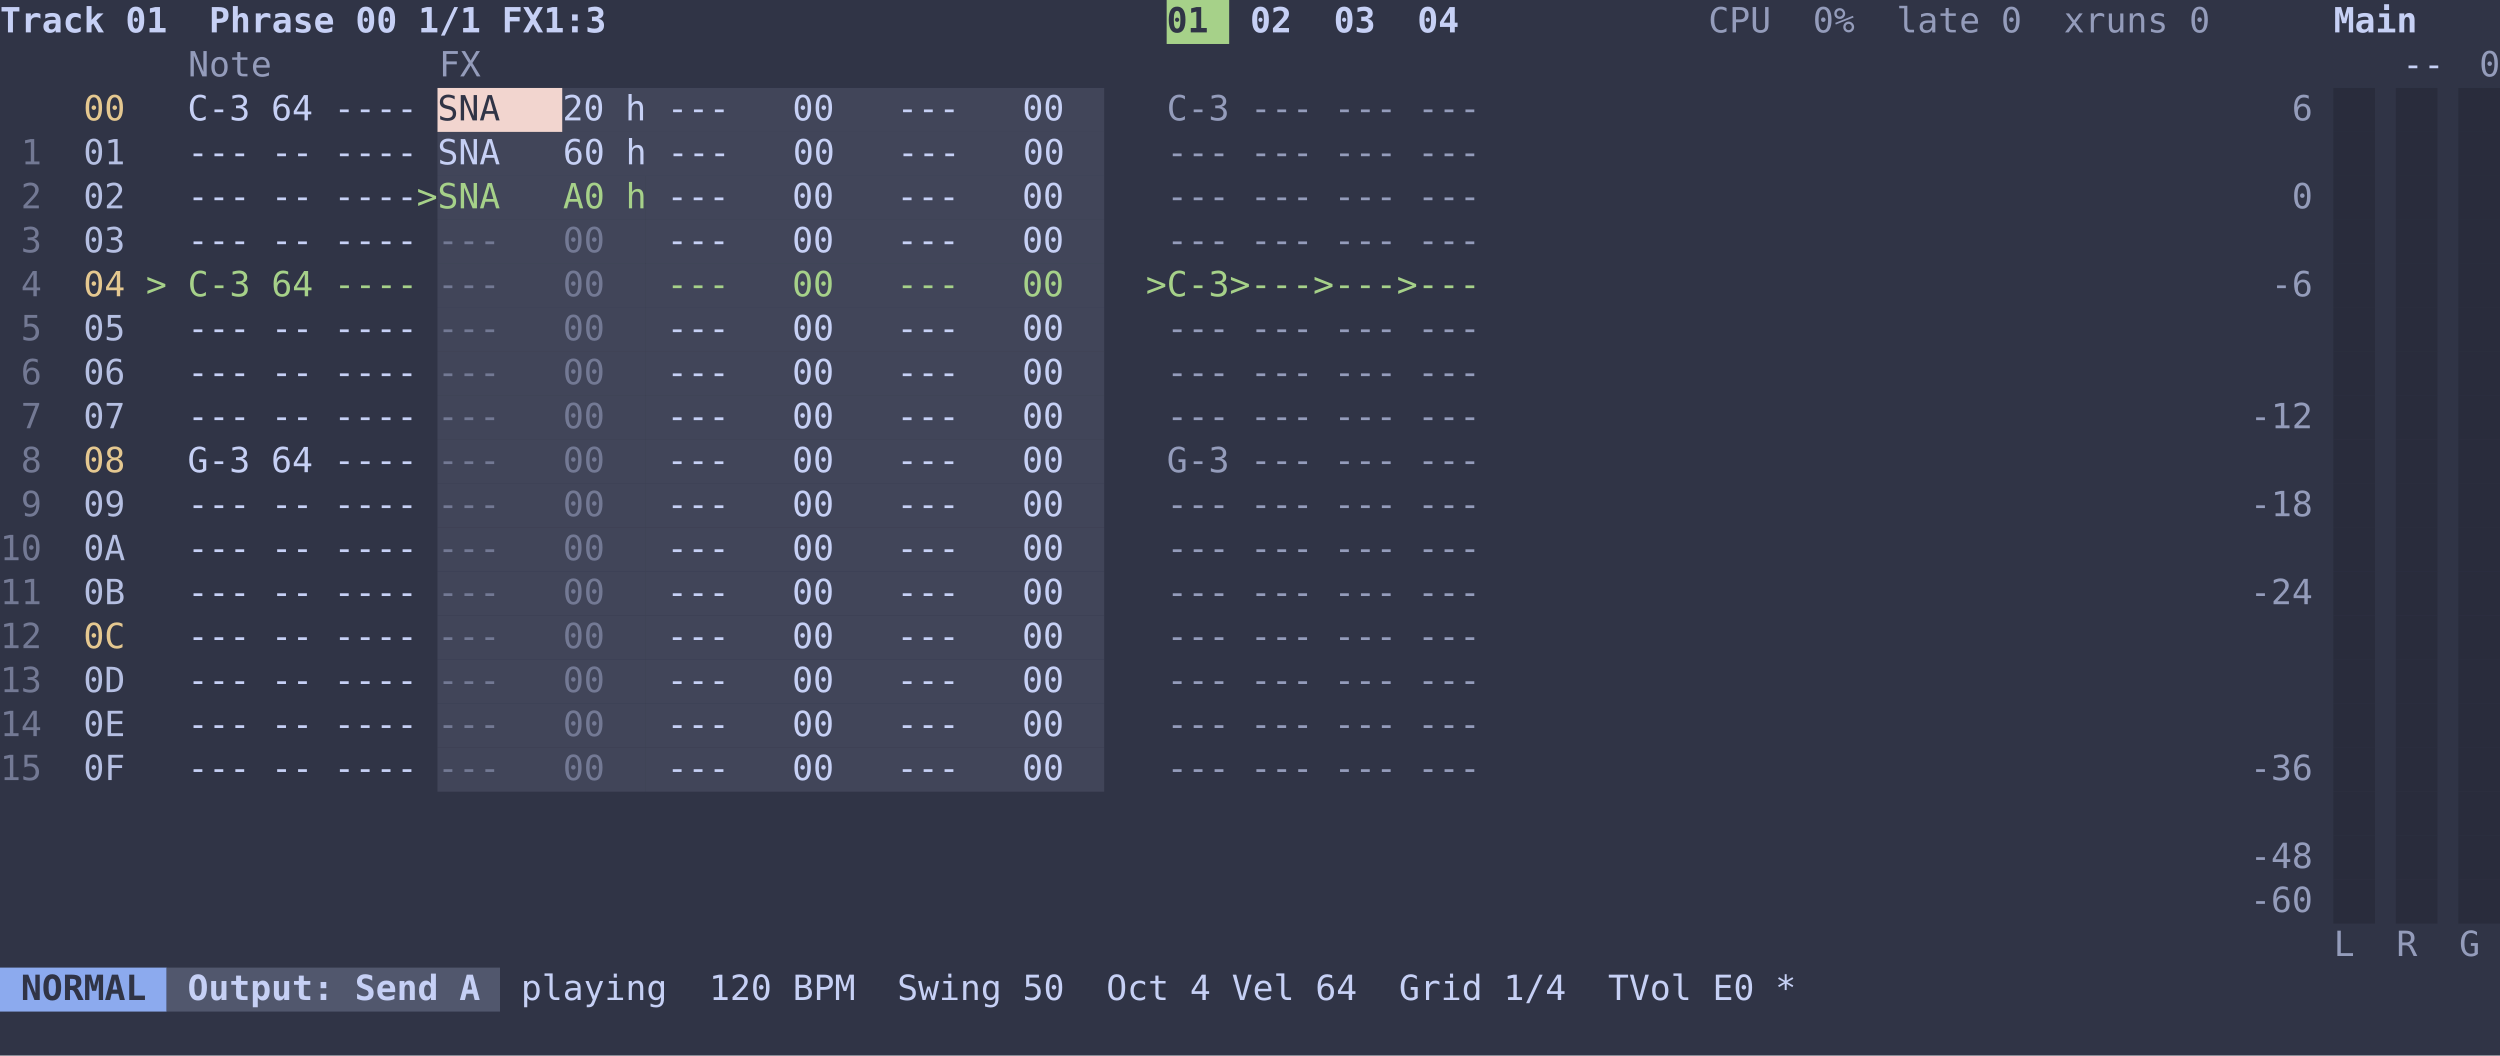
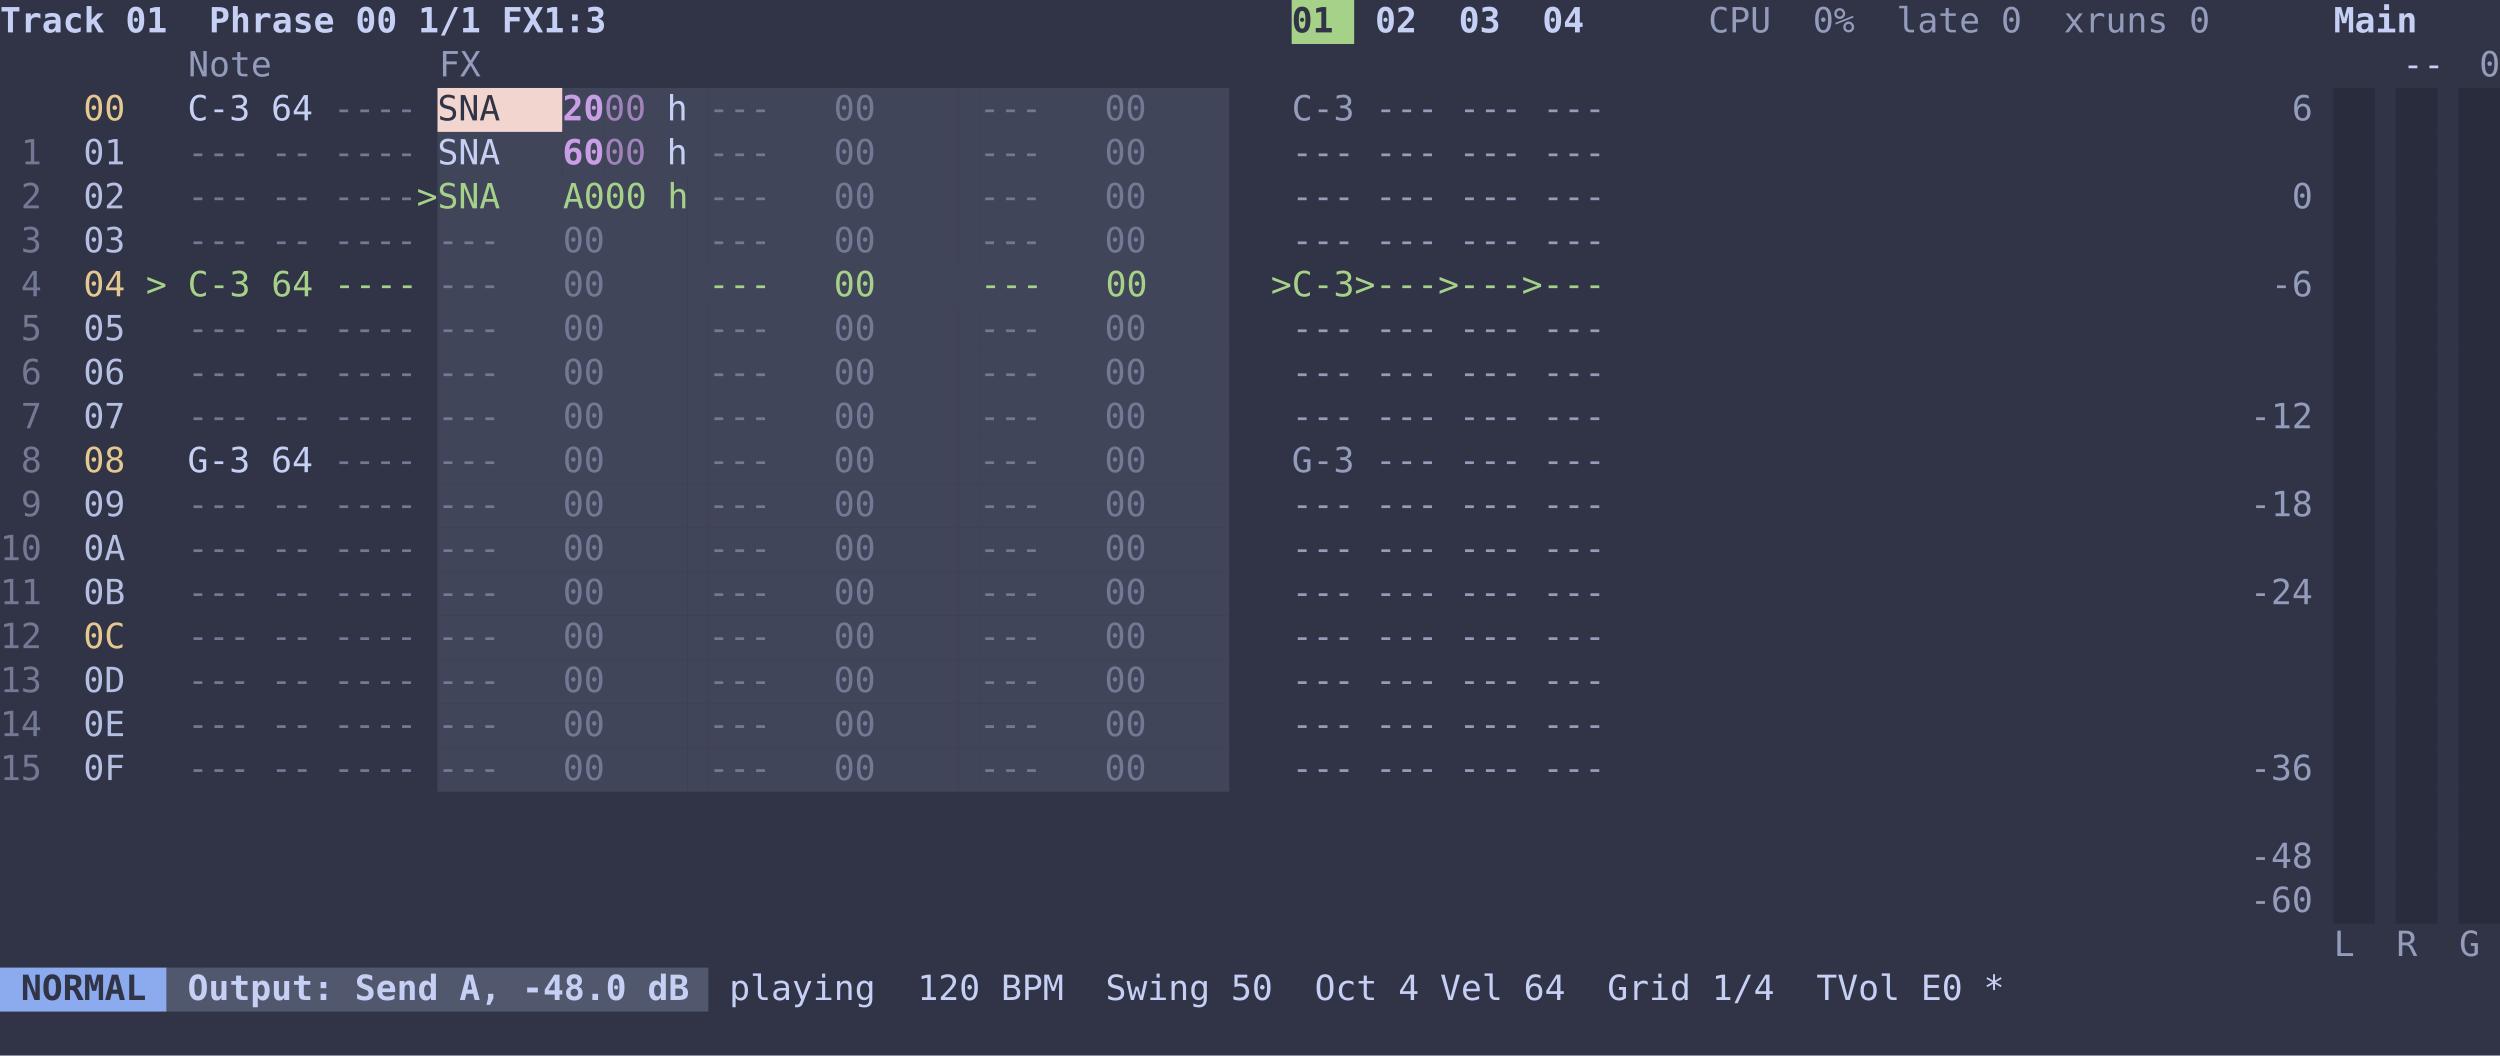
<svg xmlns="http://www.w3.org/2000/svg" viewBox="0 0 1080 456" width="1080" height="456" font-family="'JetBrains Mono', 'SF Mono', Menlo, Consolas, monospace" font-size="15">
  <rect width="100%" height="100%" fill="#303446" />
-   <text x="0" y="14" fill="#c6d0f5" font-weight="bold" textLength="495" lengthAdjust="spacingAndGlyphs" xml:space="preserve">Track 01  Phrase 00 1/1 FX1:3                          </text>
-   <rect x="504" y="0" width="27" height="19" fill="#a6d189" />
-   <text x="504" y="14" fill="#303446" font-weight="bold" textLength="27" lengthAdjust="spacingAndGlyphs" xml:space="preserve">01 </text>
-   <text x="531" y="14" fill="#c6d0f5" font-weight="bold" textLength="108" lengthAdjust="spacingAndGlyphs" xml:space="preserve"> 02  03  04 </text>
+   <text x="0" y="14" fill="#c6d0f5" font-weight="bold" textLength="549" lengthAdjust="spacingAndGlyphs" xml:space="preserve">Track 01  Phrase 00 1/1 FX1:3                                </text>
+   <rect x="558" y="0" width="27" height="19" fill="#a6d189" />
+   <text x="558" y="14" fill="#303446" font-weight="bold" textLength="27" lengthAdjust="spacingAndGlyphs" xml:space="preserve">01 </text>
+   <text x="585" y="14" fill="#c6d0f5" font-weight="bold" textLength="108" lengthAdjust="spacingAndGlyphs" xml:space="preserve"> 02  03  04 </text>
  <text x="738" y="14" fill="#949cbb" textLength="225" lengthAdjust="spacingAndGlyphs" xml:space="preserve">CPU  0%  late 0  xruns 0 </text>
  <text x="963" y="14" fill="#c6d0f5" font-weight="bold" textLength="81" lengthAdjust="spacingAndGlyphs" xml:space="preserve">     Main</text>
  <text x="0" y="33" fill="#949cbb" textLength="207" lengthAdjust="spacingAndGlyphs" xml:space="preserve">         Note        FX</text>
  <text x="207" y="33" fill="#c6d0f5" textLength="855" lengthAdjust="spacingAndGlyphs" xml:space="preserve">                                                                                            -- </text>
  <text x="1062" y="33" fill="#949cbb" textLength="18" lengthAdjust="spacingAndGlyphs" xml:space="preserve"> 0</text>
  <text x="27" y="52" fill="#e5c890" textLength="27" lengthAdjust="spacingAndGlyphs" xml:space="preserve"> 00</text>
-   <text x="81" y="52" fill="#c6d0f5" textLength="108" lengthAdjust="spacingAndGlyphs" xml:space="preserve">C-3 64 ---- </text>
+   <text x="81" y="52" fill="#c6d0f5" textLength="63" lengthAdjust="spacingAndGlyphs" xml:space="preserve">C-3 64 </text>
+   <text x="144" y="52" fill="#737994" textLength="36" lengthAdjust="spacingAndGlyphs" xml:space="preserve">----</text>
  <rect x="189" y="38" width="54" height="19" fill="#f2d5cf" />
  <text x="189" y="52" fill="#303446" textLength="54" lengthAdjust="spacingAndGlyphs" xml:space="preserve">SNA   </text>
-   <rect x="243" y="38" width="234" height="19" fill="#414559" />
-   <text x="243" y="52" fill="#c6d0f5" textLength="234" lengthAdjust="spacingAndGlyphs" xml:space="preserve">20 h ---   00   ---   00  </text>
-   <text x="495" y="52" fill="#949cbb" textLength="144" lengthAdjust="spacingAndGlyphs" xml:space="preserve"> C-3 --- --- ---</text>
+   <rect x="243" y="38" width="18" height="19" fill="#414559" />
+   <text x="243" y="52" fill="#ca9ee6" font-weight="bold" textLength="18" lengthAdjust="spacingAndGlyphs" xml:space="preserve">20</text>
+   <rect x="261" y="38" width="18" height="19" fill="#414559" />
+   <text x="261" y="52" fill="#a083bb" textLength="18" lengthAdjust="spacingAndGlyphs" xml:space="preserve">00</text>
+   <rect x="279" y="38" width="27" height="19" fill="#414559" />
+   <text x="279" y="52" fill="#c6d0f5" textLength="27" lengthAdjust="spacingAndGlyphs" xml:space="preserve"> h </text>
+   <rect x="306" y="38" width="108" height="19" fill="#414559" />
+   <text x="306" y="52" fill="#737994" textLength="108" lengthAdjust="spacingAndGlyphs" xml:space="preserve">---   00    </text>
+   <rect x="414" y="38" width="9" height="19" fill="#414559" />
+   <rect x="423" y="38" width="108" height="19" fill="#414559" />
+   <text x="423" y="52" fill="#737994" textLength="108" lengthAdjust="spacingAndGlyphs" xml:space="preserve">---   00    </text>
+   <text x="549" y="52" fill="#949cbb" textLength="144" lengthAdjust="spacingAndGlyphs" xml:space="preserve"> C-3 --- --- ---</text>
  <text x="963" y="52" fill="#949cbb" textLength="45" lengthAdjust="spacingAndGlyphs" xml:space="preserve">   6 </text>
  <rect x="1008" y="38" width="18" height="19" fill="#292c3c" />
  <rect x="1035" y="38" width="18" height="19" fill="#292c3c" />
  <rect x="1062" y="38" width="18" height="19" fill="#292c3c" />
  <text x="0" y="71" fill="#737994" textLength="27" lengthAdjust="spacingAndGlyphs" xml:space="preserve"> 1 </text>
  <text x="27" y="71" fill="#b5bfe2" textLength="27" lengthAdjust="spacingAndGlyphs" xml:space="preserve"> 01</text>
-   <text x="81" y="71" fill="#c6d0f5" textLength="108" lengthAdjust="spacingAndGlyphs" xml:space="preserve">--- -- ---- </text>
-   <rect x="189" y="57" width="288" height="19" fill="#414559" />
-   <text x="189" y="71" fill="#c6d0f5" textLength="288" lengthAdjust="spacingAndGlyphs" xml:space="preserve">SNA   60 h ---   00   ---   00  </text>
-   <text x="495" y="71" fill="#949cbb" textLength="144" lengthAdjust="spacingAndGlyphs" xml:space="preserve"> --- --- --- ---</text>
+   <text x="81" y="71" fill="#737994" textLength="27" lengthAdjust="spacingAndGlyphs" xml:space="preserve">---</text>
+   <text x="117" y="71" fill="#737994" textLength="18" lengthAdjust="spacingAndGlyphs" xml:space="preserve">--</text>
+   <text x="144" y="71" fill="#737994" textLength="36" lengthAdjust="spacingAndGlyphs" xml:space="preserve">----</text>
+   <rect x="189" y="57" width="54" height="19" fill="#414559" />
+   <text x="189" y="71" fill="#c6d0f5" textLength="54" lengthAdjust="spacingAndGlyphs" xml:space="preserve">SNA   </text>
+   <rect x="243" y="57" width="18" height="19" fill="#414559" />
+   <text x="243" y="71" fill="#ca9ee6" font-weight="bold" textLength="18" lengthAdjust="spacingAndGlyphs" xml:space="preserve">60</text>
+   <rect x="261" y="57" width="18" height="19" fill="#414559" />
+   <text x="261" y="71" fill="#a083bb" textLength="18" lengthAdjust="spacingAndGlyphs" xml:space="preserve">00</text>
+   <rect x="279" y="57" width="27" height="19" fill="#414559" />
+   <text x="279" y="71" fill="#c6d0f5" textLength="27" lengthAdjust="spacingAndGlyphs" xml:space="preserve"> h </text>
+   <rect x="306" y="57" width="108" height="19" fill="#414559" />
+   <text x="306" y="71" fill="#737994" textLength="108" lengthAdjust="spacingAndGlyphs" xml:space="preserve">---   00    </text>
+   <rect x="414" y="57" width="9" height="19" fill="#414559" />
+   <rect x="423" y="57" width="108" height="19" fill="#414559" />
+   <text x="423" y="71" fill="#737994" textLength="108" lengthAdjust="spacingAndGlyphs" xml:space="preserve">---   00    </text>
+   <text x="549" y="71" fill="#949cbb" textLength="144" lengthAdjust="spacingAndGlyphs" xml:space="preserve"> --- --- --- ---</text>
  <rect x="1008" y="57" width="18" height="19" fill="#292c3c" />
  <rect x="1035" y="57" width="18" height="19" fill="#292c3c" />
  <rect x="1062" y="57" width="18" height="19" fill="#292c3c" />
  <text x="0" y="90" fill="#737994" textLength="27" lengthAdjust="spacingAndGlyphs" xml:space="preserve"> 2 </text>
  <text x="27" y="90" fill="#b5bfe2" textLength="27" lengthAdjust="spacingAndGlyphs" xml:space="preserve"> 02</text>
-   <text x="81" y="90" fill="#c6d0f5" textLength="99" lengthAdjust="spacingAndGlyphs" xml:space="preserve">--- -- ----</text>
+   <text x="81" y="90" fill="#737994" textLength="27" lengthAdjust="spacingAndGlyphs" xml:space="preserve">---</text>
+   <text x="117" y="90" fill="#737994" textLength="18" lengthAdjust="spacingAndGlyphs" xml:space="preserve">--</text>
+   <text x="144" y="90" fill="#737994" textLength="36" lengthAdjust="spacingAndGlyphs" xml:space="preserve">----</text>
  <text x="180" y="90" fill="#a6d189" textLength="9" lengthAdjust="spacingAndGlyphs" xml:space="preserve">&gt;</text>
-   <rect x="189" y="76" width="90" height="19" fill="#414559" />
-   <text x="189" y="90" fill="#a6d189" textLength="90" lengthAdjust="spacingAndGlyphs" xml:space="preserve">SNA   A0 h</text>
-   <rect x="279" y="76" width="198" height="19" fill="#414559" />
-   <text x="279" y="90" fill="#c6d0f5" textLength="198" lengthAdjust="spacingAndGlyphs" xml:space="preserve"> ---   00   ---   00  </text>
-   <text x="495" y="90" fill="#949cbb" textLength="144" lengthAdjust="spacingAndGlyphs" xml:space="preserve"> --- --- --- ---</text>
+   <rect x="189" y="76" width="108" height="19" fill="#414559" />
+   <text x="189" y="90" fill="#a6d189" textLength="108" lengthAdjust="spacingAndGlyphs" xml:space="preserve">SNA   A000 h</text>
+   <rect x="297" y="76" width="9" height="19" fill="#414559" />
+   <rect x="306" y="76" width="108" height="19" fill="#414559" />
+   <text x="306" y="90" fill="#737994" textLength="108" lengthAdjust="spacingAndGlyphs" xml:space="preserve">---   00    </text>
+   <rect x="414" y="76" width="9" height="19" fill="#414559" />
+   <rect x="423" y="76" width="108" height="19" fill="#414559" />
+   <text x="423" y="90" fill="#737994" textLength="108" lengthAdjust="spacingAndGlyphs" xml:space="preserve">---   00    </text>
+   <text x="549" y="90" fill="#949cbb" textLength="144" lengthAdjust="spacingAndGlyphs" xml:space="preserve"> --- --- --- ---</text>
  <text x="963" y="90" fill="#949cbb" textLength="45" lengthAdjust="spacingAndGlyphs" xml:space="preserve">   0 </text>
  <rect x="1008" y="76" width="18" height="19" fill="#292c3c" />
  <rect x="1035" y="76" width="18" height="19" fill="#292c3c" />
  <rect x="1062" y="76" width="18" height="19" fill="#292c3c" />
  <text x="0" y="109" fill="#737994" textLength="27" lengthAdjust="spacingAndGlyphs" xml:space="preserve"> 3 </text>
  <text x="27" y="109" fill="#b5bfe2" textLength="27" lengthAdjust="spacingAndGlyphs" xml:space="preserve"> 03</text>
-   <text x="81" y="109" fill="#c6d0f5" textLength="99" lengthAdjust="spacingAndGlyphs" xml:space="preserve">--- -- ----</text>
-   <rect x="189" y="95" width="90" height="19" fill="#414559" />
-   <text x="189" y="109" fill="#737994" textLength="90" lengthAdjust="spacingAndGlyphs" xml:space="preserve">---   00  </text>
-   <rect x="279" y="95" width="198" height="19" fill="#414559" />
-   <text x="279" y="109" fill="#c6d0f5" textLength="198" lengthAdjust="spacingAndGlyphs" xml:space="preserve"> ---   00   ---   00  </text>
-   <text x="495" y="109" fill="#949cbb" textLength="144" lengthAdjust="spacingAndGlyphs" xml:space="preserve"> --- --- --- ---</text>
+   <text x="81" y="109" fill="#737994" textLength="27" lengthAdjust="spacingAndGlyphs" xml:space="preserve">---</text>
+   <text x="117" y="109" fill="#737994" textLength="18" lengthAdjust="spacingAndGlyphs" xml:space="preserve">--</text>
+   <text x="144" y="109" fill="#737994" textLength="45" lengthAdjust="spacingAndGlyphs" xml:space="preserve">---- </text>
+   <rect x="189" y="95" width="108" height="19" fill="#414559" />
+   <text x="189" y="109" fill="#737994" textLength="108" lengthAdjust="spacingAndGlyphs" xml:space="preserve">---   00    </text>
+   <rect x="297" y="95" width="9" height="19" fill="#414559" />
+   <rect x="306" y="95" width="108" height="19" fill="#414559" />
+   <text x="306" y="109" fill="#737994" textLength="108" lengthAdjust="spacingAndGlyphs" xml:space="preserve">---   00    </text>
+   <rect x="414" y="95" width="9" height="19" fill="#414559" />
+   <rect x="423" y="95" width="108" height="19" fill="#414559" />
+   <text x="423" y="109" fill="#737994" textLength="108" lengthAdjust="spacingAndGlyphs" xml:space="preserve">---   00    </text>
+   <text x="549" y="109" fill="#949cbb" textLength="144" lengthAdjust="spacingAndGlyphs" xml:space="preserve"> --- --- --- ---</text>
  <rect x="1008" y="95" width="18" height="19" fill="#292c3c" />
  <rect x="1035" y="95" width="18" height="19" fill="#292c3c" />
  <rect x="1062" y="95" width="18" height="19" fill="#292c3c" />
  <text x="0" y="128" fill="#737994" textLength="27" lengthAdjust="spacingAndGlyphs" xml:space="preserve"> 4 </text>
  <text x="27" y="128" fill="#e5c890" textLength="27" lengthAdjust="spacingAndGlyphs" xml:space="preserve"> 04</text>
  <text x="54" y="128" fill="#a6d189" textLength="126" lengthAdjust="spacingAndGlyphs" xml:space="preserve"> &gt; C-3 64 ----</text>
-   <rect x="189" y="114" width="90" height="19" fill="#414559" />
-   <text x="189" y="128" fill="#737994" textLength="90" lengthAdjust="spacingAndGlyphs" xml:space="preserve">---   00  </text>
-   <rect x="279" y="114" width="198" height="19" fill="#414559" />
-   <text x="279" y="128" fill="#a6d189" textLength="198" lengthAdjust="spacingAndGlyphs" xml:space="preserve"> ---   00   ---   00  </text>
-   <text x="495" y="128" fill="#a6d189" textLength="144" lengthAdjust="spacingAndGlyphs" xml:space="preserve">&gt;C-3&gt;---&gt;---&gt;---</text>
+   <rect x="189" y="114" width="108" height="19" fill="#414559" />
+   <text x="189" y="128" fill="#737994" textLength="108" lengthAdjust="spacingAndGlyphs" xml:space="preserve">---   00    </text>
+   <rect x="297" y="114" width="234" height="19" fill="#414559" />
+   <text x="297" y="128" fill="#a6d189" textLength="234" lengthAdjust="spacingAndGlyphs" xml:space="preserve"> ---   00     ---   00    </text>
+   <text x="549" y="128" fill="#a6d189" textLength="144" lengthAdjust="spacingAndGlyphs" xml:space="preserve">&gt;C-3&gt;---&gt;---&gt;---</text>
  <text x="963" y="128" fill="#949cbb" textLength="45" lengthAdjust="spacingAndGlyphs" xml:space="preserve">  -6 </text>
  <rect x="1008" y="114" width="18" height="19" fill="#292c3c" />
  <rect x="1035" y="114" width="18" height="19" fill="#292c3c" />
  <rect x="1062" y="114" width="18" height="19" fill="#292c3c" />
  <text x="0" y="147" fill="#737994" textLength="27" lengthAdjust="spacingAndGlyphs" xml:space="preserve"> 5 </text>
  <text x="27" y="147" fill="#b5bfe2" textLength="27" lengthAdjust="spacingAndGlyphs" xml:space="preserve"> 05</text>
-   <text x="81" y="147" fill="#c6d0f5" textLength="99" lengthAdjust="spacingAndGlyphs" xml:space="preserve">--- -- ----</text>
-   <rect x="189" y="133" width="90" height="19" fill="#414559" />
-   <text x="189" y="147" fill="#737994" textLength="90" lengthAdjust="spacingAndGlyphs" xml:space="preserve">---   00  </text>
-   <rect x="279" y="133" width="198" height="19" fill="#414559" />
-   <text x="279" y="147" fill="#c6d0f5" textLength="198" lengthAdjust="spacingAndGlyphs" xml:space="preserve"> ---   00   ---   00  </text>
-   <text x="495" y="147" fill="#949cbb" textLength="144" lengthAdjust="spacingAndGlyphs" xml:space="preserve"> --- --- --- ---</text>
+   <text x="81" y="147" fill="#737994" textLength="27" lengthAdjust="spacingAndGlyphs" xml:space="preserve">---</text>
+   <text x="117" y="147" fill="#737994" textLength="18" lengthAdjust="spacingAndGlyphs" xml:space="preserve">--</text>
+   <text x="144" y="147" fill="#737994" textLength="45" lengthAdjust="spacingAndGlyphs" xml:space="preserve">---- </text>
+   <rect x="189" y="133" width="108" height="19" fill="#414559" />
+   <text x="189" y="147" fill="#737994" textLength="108" lengthAdjust="spacingAndGlyphs" xml:space="preserve">---   00    </text>
+   <rect x="297" y="133" width="9" height="19" fill="#414559" />
+   <rect x="306" y="133" width="108" height="19" fill="#414559" />
+   <text x="306" y="147" fill="#737994" textLength="108" lengthAdjust="spacingAndGlyphs" xml:space="preserve">---   00    </text>
+   <rect x="414" y="133" width="9" height="19" fill="#414559" />
+   <rect x="423" y="133" width="108" height="19" fill="#414559" />
+   <text x="423" y="147" fill="#737994" textLength="108" lengthAdjust="spacingAndGlyphs" xml:space="preserve">---   00    </text>
+   <text x="549" y="147" fill="#949cbb" textLength="144" lengthAdjust="spacingAndGlyphs" xml:space="preserve"> --- --- --- ---</text>
  <rect x="1008" y="133" width="18" height="19" fill="#292c3c" />
  <rect x="1035" y="133" width="18" height="19" fill="#292c3c" />
  <rect x="1062" y="133" width="18" height="19" fill="#292c3c" />
  <text x="0" y="166" fill="#737994" textLength="27" lengthAdjust="spacingAndGlyphs" xml:space="preserve"> 6 </text>
  <text x="27" y="166" fill="#b5bfe2" textLength="27" lengthAdjust="spacingAndGlyphs" xml:space="preserve"> 06</text>
-   <text x="81" y="166" fill="#c6d0f5" textLength="99" lengthAdjust="spacingAndGlyphs" xml:space="preserve">--- -- ----</text>
-   <rect x="189" y="152" width="90" height="19" fill="#414559" />
-   <text x="189" y="166" fill="#737994" textLength="90" lengthAdjust="spacingAndGlyphs" xml:space="preserve">---   00  </text>
-   <rect x="279" y="152" width="198" height="19" fill="#414559" />
-   <text x="279" y="166" fill="#c6d0f5" textLength="198" lengthAdjust="spacingAndGlyphs" xml:space="preserve"> ---   00   ---   00  </text>
-   <text x="495" y="166" fill="#949cbb" textLength="144" lengthAdjust="spacingAndGlyphs" xml:space="preserve"> --- --- --- ---</text>
+   <text x="81" y="166" fill="#737994" textLength="27" lengthAdjust="spacingAndGlyphs" xml:space="preserve">---</text>
+   <text x="117" y="166" fill="#737994" textLength="18" lengthAdjust="spacingAndGlyphs" xml:space="preserve">--</text>
+   <text x="144" y="166" fill="#737994" textLength="45" lengthAdjust="spacingAndGlyphs" xml:space="preserve">---- </text>
+   <rect x="189" y="152" width="108" height="19" fill="#414559" />
+   <text x="189" y="166" fill="#737994" textLength="108" lengthAdjust="spacingAndGlyphs" xml:space="preserve">---   00    </text>
+   <rect x="297" y="152" width="9" height="19" fill="#414559" />
+   <rect x="306" y="152" width="108" height="19" fill="#414559" />
+   <text x="306" y="166" fill="#737994" textLength="108" lengthAdjust="spacingAndGlyphs" xml:space="preserve">---   00    </text>
+   <rect x="414" y="152" width="9" height="19" fill="#414559" />
+   <rect x="423" y="152" width="108" height="19" fill="#414559" />
+   <text x="423" y="166" fill="#737994" textLength="108" lengthAdjust="spacingAndGlyphs" xml:space="preserve">---   00    </text>
+   <text x="549" y="166" fill="#949cbb" textLength="144" lengthAdjust="spacingAndGlyphs" xml:space="preserve"> --- --- --- ---</text>
  <rect x="1008" y="152" width="18" height="19" fill="#292c3c" />
  <rect x="1035" y="152" width="18" height="19" fill="#292c3c" />
  <rect x="1062" y="152" width="18" height="19" fill="#292c3c" />
  <text x="0" y="185" fill="#737994" textLength="27" lengthAdjust="spacingAndGlyphs" xml:space="preserve"> 7 </text>
  <text x="27" y="185" fill="#b5bfe2" textLength="27" lengthAdjust="spacingAndGlyphs" xml:space="preserve"> 07</text>
-   <text x="81" y="185" fill="#c6d0f5" textLength="99" lengthAdjust="spacingAndGlyphs" xml:space="preserve">--- -- ----</text>
-   <rect x="189" y="171" width="90" height="19" fill="#414559" />
-   <text x="189" y="185" fill="#737994" textLength="90" lengthAdjust="spacingAndGlyphs" xml:space="preserve">---   00  </text>
-   <rect x="279" y="171" width="198" height="19" fill="#414559" />
-   <text x="279" y="185" fill="#c6d0f5" textLength="198" lengthAdjust="spacingAndGlyphs" xml:space="preserve"> ---   00   ---   00  </text>
-   <text x="495" y="185" fill="#949cbb" textLength="144" lengthAdjust="spacingAndGlyphs" xml:space="preserve"> --- --- --- ---</text>
+   <text x="81" y="185" fill="#737994" textLength="27" lengthAdjust="spacingAndGlyphs" xml:space="preserve">---</text>
+   <text x="117" y="185" fill="#737994" textLength="18" lengthAdjust="spacingAndGlyphs" xml:space="preserve">--</text>
+   <text x="144" y="185" fill="#737994" textLength="45" lengthAdjust="spacingAndGlyphs" xml:space="preserve">---- </text>
+   <rect x="189" y="171" width="108" height="19" fill="#414559" />
+   <text x="189" y="185" fill="#737994" textLength="108" lengthAdjust="spacingAndGlyphs" xml:space="preserve">---   00    </text>
+   <rect x="297" y="171" width="9" height="19" fill="#414559" />
+   <rect x="306" y="171" width="108" height="19" fill="#414559" />
+   <text x="306" y="185" fill="#737994" textLength="108" lengthAdjust="spacingAndGlyphs" xml:space="preserve">---   00    </text>
+   <rect x="414" y="171" width="9" height="19" fill="#414559" />
+   <rect x="423" y="171" width="108" height="19" fill="#414559" />
+   <text x="423" y="185" fill="#737994" textLength="108" lengthAdjust="spacingAndGlyphs" xml:space="preserve">---   00    </text>
+   <text x="549" y="185" fill="#949cbb" textLength="144" lengthAdjust="spacingAndGlyphs" xml:space="preserve"> --- --- --- ---</text>
  <text x="963" y="185" fill="#949cbb" textLength="45" lengthAdjust="spacingAndGlyphs" xml:space="preserve"> -12 </text>
  <rect x="1008" y="171" width="18" height="19" fill="#292c3c" />
  <rect x="1035" y="171" width="18" height="19" fill="#292c3c" />
  <rect x="1062" y="171" width="18" height="19" fill="#292c3c" />
  <text x="0" y="204" fill="#737994" textLength="27" lengthAdjust="spacingAndGlyphs" xml:space="preserve"> 8 </text>
  <text x="27" y="204" fill="#e5c890" textLength="27" lengthAdjust="spacingAndGlyphs" xml:space="preserve"> 08</text>
-   <text x="81" y="204" fill="#c6d0f5" textLength="99" lengthAdjust="spacingAndGlyphs" xml:space="preserve">G-3 64 ----</text>
-   <rect x="189" y="190" width="90" height="19" fill="#414559" />
-   <text x="189" y="204" fill="#737994" textLength="90" lengthAdjust="spacingAndGlyphs" xml:space="preserve">---   00  </text>
-   <rect x="279" y="190" width="198" height="19" fill="#414559" />
-   <text x="279" y="204" fill="#c6d0f5" textLength="198" lengthAdjust="spacingAndGlyphs" xml:space="preserve"> ---   00   ---   00  </text>
-   <text x="495" y="204" fill="#949cbb" textLength="144" lengthAdjust="spacingAndGlyphs" xml:space="preserve"> G-3 --- --- ---</text>
+   <text x="81" y="204" fill="#c6d0f5" textLength="63" lengthAdjust="spacingAndGlyphs" xml:space="preserve">G-3 64 </text>
+   <text x="144" y="204" fill="#737994" textLength="45" lengthAdjust="spacingAndGlyphs" xml:space="preserve">---- </text>
+   <rect x="189" y="190" width="108" height="19" fill="#414559" />
+   <text x="189" y="204" fill="#737994" textLength="108" lengthAdjust="spacingAndGlyphs" xml:space="preserve">---   00    </text>
+   <rect x="297" y="190" width="9" height="19" fill="#414559" />
+   <rect x="306" y="190" width="108" height="19" fill="#414559" />
+   <text x="306" y="204" fill="#737994" textLength="108" lengthAdjust="spacingAndGlyphs" xml:space="preserve">---   00    </text>
+   <rect x="414" y="190" width="9" height="19" fill="#414559" />
+   <rect x="423" y="190" width="108" height="19" fill="#414559" />
+   <text x="423" y="204" fill="#737994" textLength="108" lengthAdjust="spacingAndGlyphs" xml:space="preserve">---   00    </text>
+   <text x="549" y="204" fill="#949cbb" textLength="144" lengthAdjust="spacingAndGlyphs" xml:space="preserve"> G-3 --- --- ---</text>
  <rect x="1008" y="190" width="18" height="19" fill="#292c3c" />
  <rect x="1035" y="190" width="18" height="19" fill="#292c3c" />
  <rect x="1062" y="190" width="18" height="19" fill="#292c3c" />
  <text x="0" y="223" fill="#737994" textLength="27" lengthAdjust="spacingAndGlyphs" xml:space="preserve"> 9 </text>
  <text x="27" y="223" fill="#b5bfe2" textLength="27" lengthAdjust="spacingAndGlyphs" xml:space="preserve"> 09</text>
-   <text x="81" y="223" fill="#c6d0f5" textLength="99" lengthAdjust="spacingAndGlyphs" xml:space="preserve">--- -- ----</text>
-   <rect x="189" y="209" width="90" height="19" fill="#414559" />
-   <text x="189" y="223" fill="#737994" textLength="90" lengthAdjust="spacingAndGlyphs" xml:space="preserve">---   00  </text>
-   <rect x="279" y="209" width="198" height="19" fill="#414559" />
-   <text x="279" y="223" fill="#c6d0f5" textLength="198" lengthAdjust="spacingAndGlyphs" xml:space="preserve"> ---   00   ---   00  </text>
-   <text x="495" y="223" fill="#949cbb" textLength="144" lengthAdjust="spacingAndGlyphs" xml:space="preserve"> --- --- --- ---</text>
+   <text x="81" y="223" fill="#737994" textLength="27" lengthAdjust="spacingAndGlyphs" xml:space="preserve">---</text>
+   <text x="117" y="223" fill="#737994" textLength="18" lengthAdjust="spacingAndGlyphs" xml:space="preserve">--</text>
+   <text x="144" y="223" fill="#737994" textLength="45" lengthAdjust="spacingAndGlyphs" xml:space="preserve">---- </text>
+   <rect x="189" y="209" width="108" height="19" fill="#414559" />
+   <text x="189" y="223" fill="#737994" textLength="108" lengthAdjust="spacingAndGlyphs" xml:space="preserve">---   00    </text>
+   <rect x="297" y="209" width="9" height="19" fill="#414559" />
+   <rect x="306" y="209" width="108" height="19" fill="#414559" />
+   <text x="306" y="223" fill="#737994" textLength="108" lengthAdjust="spacingAndGlyphs" xml:space="preserve">---   00    </text>
+   <rect x="414" y="209" width="9" height="19" fill="#414559" />
+   <rect x="423" y="209" width="108" height="19" fill="#414559" />
+   <text x="423" y="223" fill="#737994" textLength="108" lengthAdjust="spacingAndGlyphs" xml:space="preserve">---   00    </text>
+   <text x="549" y="223" fill="#949cbb" textLength="144" lengthAdjust="spacingAndGlyphs" xml:space="preserve"> --- --- --- ---</text>
  <text x="963" y="223" fill="#949cbb" textLength="45" lengthAdjust="spacingAndGlyphs" xml:space="preserve"> -18 </text>
  <rect x="1008" y="209" width="18" height="19" fill="#292c3c" />
  <rect x="1035" y="209" width="18" height="19" fill="#292c3c" />
  <rect x="1062" y="209" width="18" height="19" fill="#292c3c" />
  <text x="0" y="242" fill="#737994" textLength="27" lengthAdjust="spacingAndGlyphs" xml:space="preserve">10 </text>
  <text x="27" y="242" fill="#b5bfe2" textLength="27" lengthAdjust="spacingAndGlyphs" xml:space="preserve"> 0A</text>
-   <text x="81" y="242" fill="#c6d0f5" textLength="99" lengthAdjust="spacingAndGlyphs" xml:space="preserve">--- -- ----</text>
-   <rect x="189" y="228" width="90" height="19" fill="#414559" />
-   <text x="189" y="242" fill="#737994" textLength="90" lengthAdjust="spacingAndGlyphs" xml:space="preserve">---   00  </text>
-   <rect x="279" y="228" width="198" height="19" fill="#414559" />
-   <text x="279" y="242" fill="#c6d0f5" textLength="198" lengthAdjust="spacingAndGlyphs" xml:space="preserve"> ---   00   ---   00  </text>
-   <text x="495" y="242" fill="#949cbb" textLength="144" lengthAdjust="spacingAndGlyphs" xml:space="preserve"> --- --- --- ---</text>
+   <text x="81" y="242" fill="#737994" textLength="27" lengthAdjust="spacingAndGlyphs" xml:space="preserve">---</text>
+   <text x="117" y="242" fill="#737994" textLength="18" lengthAdjust="spacingAndGlyphs" xml:space="preserve">--</text>
+   <text x="144" y="242" fill="#737994" textLength="45" lengthAdjust="spacingAndGlyphs" xml:space="preserve">---- </text>
+   <rect x="189" y="228" width="108" height="19" fill="#414559" />
+   <text x="189" y="242" fill="#737994" textLength="108" lengthAdjust="spacingAndGlyphs" xml:space="preserve">---   00    </text>
+   <rect x="297" y="228" width="9" height="19" fill="#414559" />
+   <rect x="306" y="228" width="108" height="19" fill="#414559" />
+   <text x="306" y="242" fill="#737994" textLength="108" lengthAdjust="spacingAndGlyphs" xml:space="preserve">---   00    </text>
+   <rect x="414" y="228" width="9" height="19" fill="#414559" />
+   <rect x="423" y="228" width="108" height="19" fill="#414559" />
+   <text x="423" y="242" fill="#737994" textLength="108" lengthAdjust="spacingAndGlyphs" xml:space="preserve">---   00    </text>
+   <text x="549" y="242" fill="#949cbb" textLength="144" lengthAdjust="spacingAndGlyphs" xml:space="preserve"> --- --- --- ---</text>
  <rect x="1008" y="228" width="18" height="19" fill="#292c3c" />
  <rect x="1035" y="228" width="18" height="19" fill="#292c3c" />
  <rect x="1062" y="228" width="18" height="19" fill="#292c3c" />
  <text x="0" y="261" fill="#737994" textLength="27" lengthAdjust="spacingAndGlyphs" xml:space="preserve">11 </text>
  <text x="27" y="261" fill="#b5bfe2" textLength="27" lengthAdjust="spacingAndGlyphs" xml:space="preserve"> 0B</text>
-   <text x="81" y="261" fill="#c6d0f5" textLength="99" lengthAdjust="spacingAndGlyphs" xml:space="preserve">--- -- ----</text>
-   <rect x="189" y="247" width="90" height="19" fill="#414559" />
-   <text x="189" y="261" fill="#737994" textLength="90" lengthAdjust="spacingAndGlyphs" xml:space="preserve">---   00  </text>
-   <rect x="279" y="247" width="198" height="19" fill="#414559" />
-   <text x="279" y="261" fill="#c6d0f5" textLength="198" lengthAdjust="spacingAndGlyphs" xml:space="preserve"> ---   00   ---   00  </text>
-   <text x="495" y="261" fill="#949cbb" textLength="144" lengthAdjust="spacingAndGlyphs" xml:space="preserve"> --- --- --- ---</text>
+   <text x="81" y="261" fill="#737994" textLength="27" lengthAdjust="spacingAndGlyphs" xml:space="preserve">---</text>
+   <text x="117" y="261" fill="#737994" textLength="18" lengthAdjust="spacingAndGlyphs" xml:space="preserve">--</text>
+   <text x="144" y="261" fill="#737994" textLength="45" lengthAdjust="spacingAndGlyphs" xml:space="preserve">---- </text>
+   <rect x="189" y="247" width="108" height="19" fill="#414559" />
+   <text x="189" y="261" fill="#737994" textLength="108" lengthAdjust="spacingAndGlyphs" xml:space="preserve">---   00    </text>
+   <rect x="297" y="247" width="9" height="19" fill="#414559" />
+   <rect x="306" y="247" width="108" height="19" fill="#414559" />
+   <text x="306" y="261" fill="#737994" textLength="108" lengthAdjust="spacingAndGlyphs" xml:space="preserve">---   00    </text>
+   <rect x="414" y="247" width="9" height="19" fill="#414559" />
+   <rect x="423" y="247" width="108" height="19" fill="#414559" />
+   <text x="423" y="261" fill="#737994" textLength="108" lengthAdjust="spacingAndGlyphs" xml:space="preserve">---   00    </text>
+   <text x="549" y="261" fill="#949cbb" textLength="144" lengthAdjust="spacingAndGlyphs" xml:space="preserve"> --- --- --- ---</text>
  <text x="963" y="261" fill="#949cbb" textLength="45" lengthAdjust="spacingAndGlyphs" xml:space="preserve"> -24 </text>
  <rect x="1008" y="247" width="18" height="19" fill="#292c3c" />
  <rect x="1035" y="247" width="18" height="19" fill="#292c3c" />
  <rect x="1062" y="247" width="18" height="19" fill="#292c3c" />
  <text x="0" y="280" fill="#737994" textLength="27" lengthAdjust="spacingAndGlyphs" xml:space="preserve">12 </text>
  <text x="27" y="280" fill="#e5c890" textLength="27" lengthAdjust="spacingAndGlyphs" xml:space="preserve"> 0C</text>
-   <text x="81" y="280" fill="#c6d0f5" textLength="99" lengthAdjust="spacingAndGlyphs" xml:space="preserve">--- -- ----</text>
-   <rect x="189" y="266" width="90" height="19" fill="#414559" />
-   <text x="189" y="280" fill="#737994" textLength="90" lengthAdjust="spacingAndGlyphs" xml:space="preserve">---   00  </text>
-   <rect x="279" y="266" width="198" height="19" fill="#414559" />
-   <text x="279" y="280" fill="#c6d0f5" textLength="198" lengthAdjust="spacingAndGlyphs" xml:space="preserve"> ---   00   ---   00  </text>
-   <text x="495" y="280" fill="#949cbb" textLength="144" lengthAdjust="spacingAndGlyphs" xml:space="preserve"> --- --- --- ---</text>
+   <text x="81" y="280" fill="#737994" textLength="27" lengthAdjust="spacingAndGlyphs" xml:space="preserve">---</text>
+   <text x="117" y="280" fill="#737994" textLength="18" lengthAdjust="spacingAndGlyphs" xml:space="preserve">--</text>
+   <text x="144" y="280" fill="#737994" textLength="45" lengthAdjust="spacingAndGlyphs" xml:space="preserve">---- </text>
+   <rect x="189" y="266" width="108" height="19" fill="#414559" />
+   <text x="189" y="280" fill="#737994" textLength="108" lengthAdjust="spacingAndGlyphs" xml:space="preserve">---   00    </text>
+   <rect x="297" y="266" width="9" height="19" fill="#414559" />
+   <rect x="306" y="266" width="108" height="19" fill="#414559" />
+   <text x="306" y="280" fill="#737994" textLength="108" lengthAdjust="spacingAndGlyphs" xml:space="preserve">---   00    </text>
+   <rect x="414" y="266" width="9" height="19" fill="#414559" />
+   <rect x="423" y="266" width="108" height="19" fill="#414559" />
+   <text x="423" y="280" fill="#737994" textLength="108" lengthAdjust="spacingAndGlyphs" xml:space="preserve">---   00    </text>
+   <text x="549" y="280" fill="#949cbb" textLength="144" lengthAdjust="spacingAndGlyphs" xml:space="preserve"> --- --- --- ---</text>
  <rect x="1008" y="266" width="18" height="19" fill="#292c3c" />
  <rect x="1035" y="266" width="18" height="19" fill="#292c3c" />
  <rect x="1062" y="266" width="18" height="19" fill="#292c3c" />
  <text x="0" y="299" fill="#737994" textLength="27" lengthAdjust="spacingAndGlyphs" xml:space="preserve">13 </text>
  <text x="27" y="299" fill="#b5bfe2" textLength="27" lengthAdjust="spacingAndGlyphs" xml:space="preserve"> 0D</text>
-   <text x="81" y="299" fill="#c6d0f5" textLength="99" lengthAdjust="spacingAndGlyphs" xml:space="preserve">--- -- ----</text>
-   <rect x="189" y="285" width="90" height="19" fill="#414559" />
-   <text x="189" y="299" fill="#737994" textLength="90" lengthAdjust="spacingAndGlyphs" xml:space="preserve">---   00  </text>
-   <rect x="279" y="285" width="198" height="19" fill="#414559" />
-   <text x="279" y="299" fill="#c6d0f5" textLength="198" lengthAdjust="spacingAndGlyphs" xml:space="preserve"> ---   00   ---   00  </text>
-   <text x="495" y="299" fill="#949cbb" textLength="144" lengthAdjust="spacingAndGlyphs" xml:space="preserve"> --- --- --- ---</text>
+   <text x="81" y="299" fill="#737994" textLength="27" lengthAdjust="spacingAndGlyphs" xml:space="preserve">---</text>
+   <text x="117" y="299" fill="#737994" textLength="18" lengthAdjust="spacingAndGlyphs" xml:space="preserve">--</text>
+   <text x="144" y="299" fill="#737994" textLength="45" lengthAdjust="spacingAndGlyphs" xml:space="preserve">---- </text>
+   <rect x="189" y="285" width="108" height="19" fill="#414559" />
+   <text x="189" y="299" fill="#737994" textLength="108" lengthAdjust="spacingAndGlyphs" xml:space="preserve">---   00    </text>
+   <rect x="297" y="285" width="9" height="19" fill="#414559" />
+   <rect x="306" y="285" width="108" height="19" fill="#414559" />
+   <text x="306" y="299" fill="#737994" textLength="108" lengthAdjust="spacingAndGlyphs" xml:space="preserve">---   00    </text>
+   <rect x="414" y="285" width="9" height="19" fill="#414559" />
+   <rect x="423" y="285" width="108" height="19" fill="#414559" />
+   <text x="423" y="299" fill="#737994" textLength="108" lengthAdjust="spacingAndGlyphs" xml:space="preserve">---   00    </text>
+   <text x="549" y="299" fill="#949cbb" textLength="144" lengthAdjust="spacingAndGlyphs" xml:space="preserve"> --- --- --- ---</text>
  <rect x="1008" y="285" width="18" height="19" fill="#292c3c" />
  <rect x="1035" y="285" width="18" height="19" fill="#292c3c" />
  <rect x="1062" y="285" width="18" height="19" fill="#292c3c" />
  <text x="0" y="318" fill="#737994" textLength="27" lengthAdjust="spacingAndGlyphs" xml:space="preserve">14 </text>
  <text x="27" y="318" fill="#b5bfe2" textLength="27" lengthAdjust="spacingAndGlyphs" xml:space="preserve"> 0E</text>
-   <text x="81" y="318" fill="#c6d0f5" textLength="99" lengthAdjust="spacingAndGlyphs" xml:space="preserve">--- -- ----</text>
-   <rect x="189" y="304" width="90" height="19" fill="#414559" />
-   <text x="189" y="318" fill="#737994" textLength="90" lengthAdjust="spacingAndGlyphs" xml:space="preserve">---   00  </text>
-   <rect x="279" y="304" width="198" height="19" fill="#414559" />
-   <text x="279" y="318" fill="#c6d0f5" textLength="198" lengthAdjust="spacingAndGlyphs" xml:space="preserve"> ---   00   ---   00  </text>
-   <text x="495" y="318" fill="#949cbb" textLength="144" lengthAdjust="spacingAndGlyphs" xml:space="preserve"> --- --- --- ---</text>
+   <text x="81" y="318" fill="#737994" textLength="27" lengthAdjust="spacingAndGlyphs" xml:space="preserve">---</text>
+   <text x="117" y="318" fill="#737994" textLength="18" lengthAdjust="spacingAndGlyphs" xml:space="preserve">--</text>
+   <text x="144" y="318" fill="#737994" textLength="45" lengthAdjust="spacingAndGlyphs" xml:space="preserve">---- </text>
+   <rect x="189" y="304" width="108" height="19" fill="#414559" />
+   <text x="189" y="318" fill="#737994" textLength="108" lengthAdjust="spacingAndGlyphs" xml:space="preserve">---   00    </text>
+   <rect x="297" y="304" width="9" height="19" fill="#414559" />
+   <rect x="306" y="304" width="108" height="19" fill="#414559" />
+   <text x="306" y="318" fill="#737994" textLength="108" lengthAdjust="spacingAndGlyphs" xml:space="preserve">---   00    </text>
+   <rect x="414" y="304" width="9" height="19" fill="#414559" />
+   <rect x="423" y="304" width="108" height="19" fill="#414559" />
+   <text x="423" y="318" fill="#737994" textLength="108" lengthAdjust="spacingAndGlyphs" xml:space="preserve">---   00    </text>
+   <text x="549" y="318" fill="#949cbb" textLength="144" lengthAdjust="spacingAndGlyphs" xml:space="preserve"> --- --- --- ---</text>
  <rect x="1008" y="304" width="18" height="19" fill="#292c3c" />
  <rect x="1035" y="304" width="18" height="19" fill="#292c3c" />
  <rect x="1062" y="304" width="18" height="19" fill="#292c3c" />
  <text x="0" y="337" fill="#737994" textLength="27" lengthAdjust="spacingAndGlyphs" xml:space="preserve">15 </text>
  <text x="27" y="337" fill="#b5bfe2" textLength="27" lengthAdjust="spacingAndGlyphs" xml:space="preserve"> 0F</text>
-   <text x="81" y="337" fill="#c6d0f5" textLength="99" lengthAdjust="spacingAndGlyphs" xml:space="preserve">--- -- ----</text>
-   <rect x="189" y="323" width="90" height="19" fill="#414559" />
-   <text x="189" y="337" fill="#737994" textLength="90" lengthAdjust="spacingAndGlyphs" xml:space="preserve">---   00  </text>
-   <rect x="279" y="323" width="198" height="19" fill="#414559" />
-   <text x="279" y="337" fill="#c6d0f5" textLength="198" lengthAdjust="spacingAndGlyphs" xml:space="preserve"> ---   00   ---   00  </text>
-   <text x="495" y="337" fill="#949cbb" textLength="144" lengthAdjust="spacingAndGlyphs" xml:space="preserve"> --- --- --- ---</text>
+   <text x="81" y="337" fill="#737994" textLength="27" lengthAdjust="spacingAndGlyphs" xml:space="preserve">---</text>
+   <text x="117" y="337" fill="#737994" textLength="18" lengthAdjust="spacingAndGlyphs" xml:space="preserve">--</text>
+   <text x="144" y="337" fill="#737994" textLength="45" lengthAdjust="spacingAndGlyphs" xml:space="preserve">---- </text>
+   <rect x="189" y="323" width="108" height="19" fill="#414559" />
+   <text x="189" y="337" fill="#737994" textLength="108" lengthAdjust="spacingAndGlyphs" xml:space="preserve">---   00    </text>
+   <rect x="297" y="323" width="9" height="19" fill="#414559" />
+   <rect x="306" y="323" width="108" height="19" fill="#414559" />
+   <text x="306" y="337" fill="#737994" textLength="108" lengthAdjust="spacingAndGlyphs" xml:space="preserve">---   00    </text>
+   <rect x="414" y="323" width="9" height="19" fill="#414559" />
+   <rect x="423" y="323" width="108" height="19" fill="#414559" />
+   <text x="423" y="337" fill="#737994" textLength="108" lengthAdjust="spacingAndGlyphs" xml:space="preserve">---   00    </text>
+   <text x="549" y="337" fill="#949cbb" textLength="144" lengthAdjust="spacingAndGlyphs" xml:space="preserve"> --- --- --- ---</text>
  <text x="963" y="337" fill="#949cbb" textLength="45" lengthAdjust="spacingAndGlyphs" xml:space="preserve"> -36 </text>
  <rect x="1008" y="323" width="18" height="19" fill="#292c3c" />
  <rect x="1035" y="323" width="18" height="19" fill="#292c3c" />
  <rect x="1062" y="323" width="18" height="19" fill="#292c3c" />
  <rect x="1008" y="342" width="18" height="19" fill="#292c3c" />
  <rect x="1035" y="342" width="18" height="19" fill="#292c3c" />
  <rect x="1062" y="342" width="18" height="19" fill="#292c3c" />
  <text x="963" y="375" fill="#949cbb" textLength="45" lengthAdjust="spacingAndGlyphs" xml:space="preserve"> -48 </text>
  <rect x="1008" y="361" width="18" height="19" fill="#292c3c" />
  <rect x="1035" y="361" width="18" height="19" fill="#292c3c" />
  <rect x="1062" y="361" width="18" height="19" fill="#292c3c" />
  <text x="963" y="394" fill="#949cbb" textLength="45" lengthAdjust="spacingAndGlyphs" xml:space="preserve"> -60 </text>
  <rect x="1008" y="380" width="18" height="19" fill="#292c3c" />
  <rect x="1035" y="380" width="18" height="19" fill="#292c3c" />
  <rect x="1062" y="380" width="18" height="19" fill="#292c3c" />
  <text x="963" y="413" fill="#949cbb" textLength="108" lengthAdjust="spacingAndGlyphs" xml:space="preserve">     L  R  G</text>
  <rect x="0" y="418" width="72" height="19" fill="#8caaee" />
  <text x="0" y="432" fill="#303446" font-weight="bold" textLength="72" lengthAdjust="spacingAndGlyphs" xml:space="preserve"> NORMAL </text>
-   <rect x="72" y="418" width="144" height="19" fill="#51576d" />
-   <text x="72" y="432" fill="#c6d0f5" font-weight="bold" textLength="144" lengthAdjust="spacingAndGlyphs" xml:space="preserve"> Output: Send A </text>
-   <text x="216" y="432" fill="#c6d0f5" textLength="864" lengthAdjust="spacingAndGlyphs" xml:space="preserve"> playing  120 BPM  Swing 50  Oct 4 Vel 64  Grid 1/4  TVol E0 *                                  </text>
+   <rect x="72" y="418" width="234" height="19" fill="#51576d" />
+   <text x="72" y="432" fill="#c6d0f5" font-weight="bold" textLength="234" lengthAdjust="spacingAndGlyphs" xml:space="preserve"> Output: Send A, -48.0 dB </text>
+   <text x="306" y="432" fill="#c6d0f5" textLength="774" lengthAdjust="spacingAndGlyphs" xml:space="preserve"> playing  120 BPM  Swing 50  Oct 4 Vel 64  Grid 1/4  TVol E0 *                        </text>
</svg>
